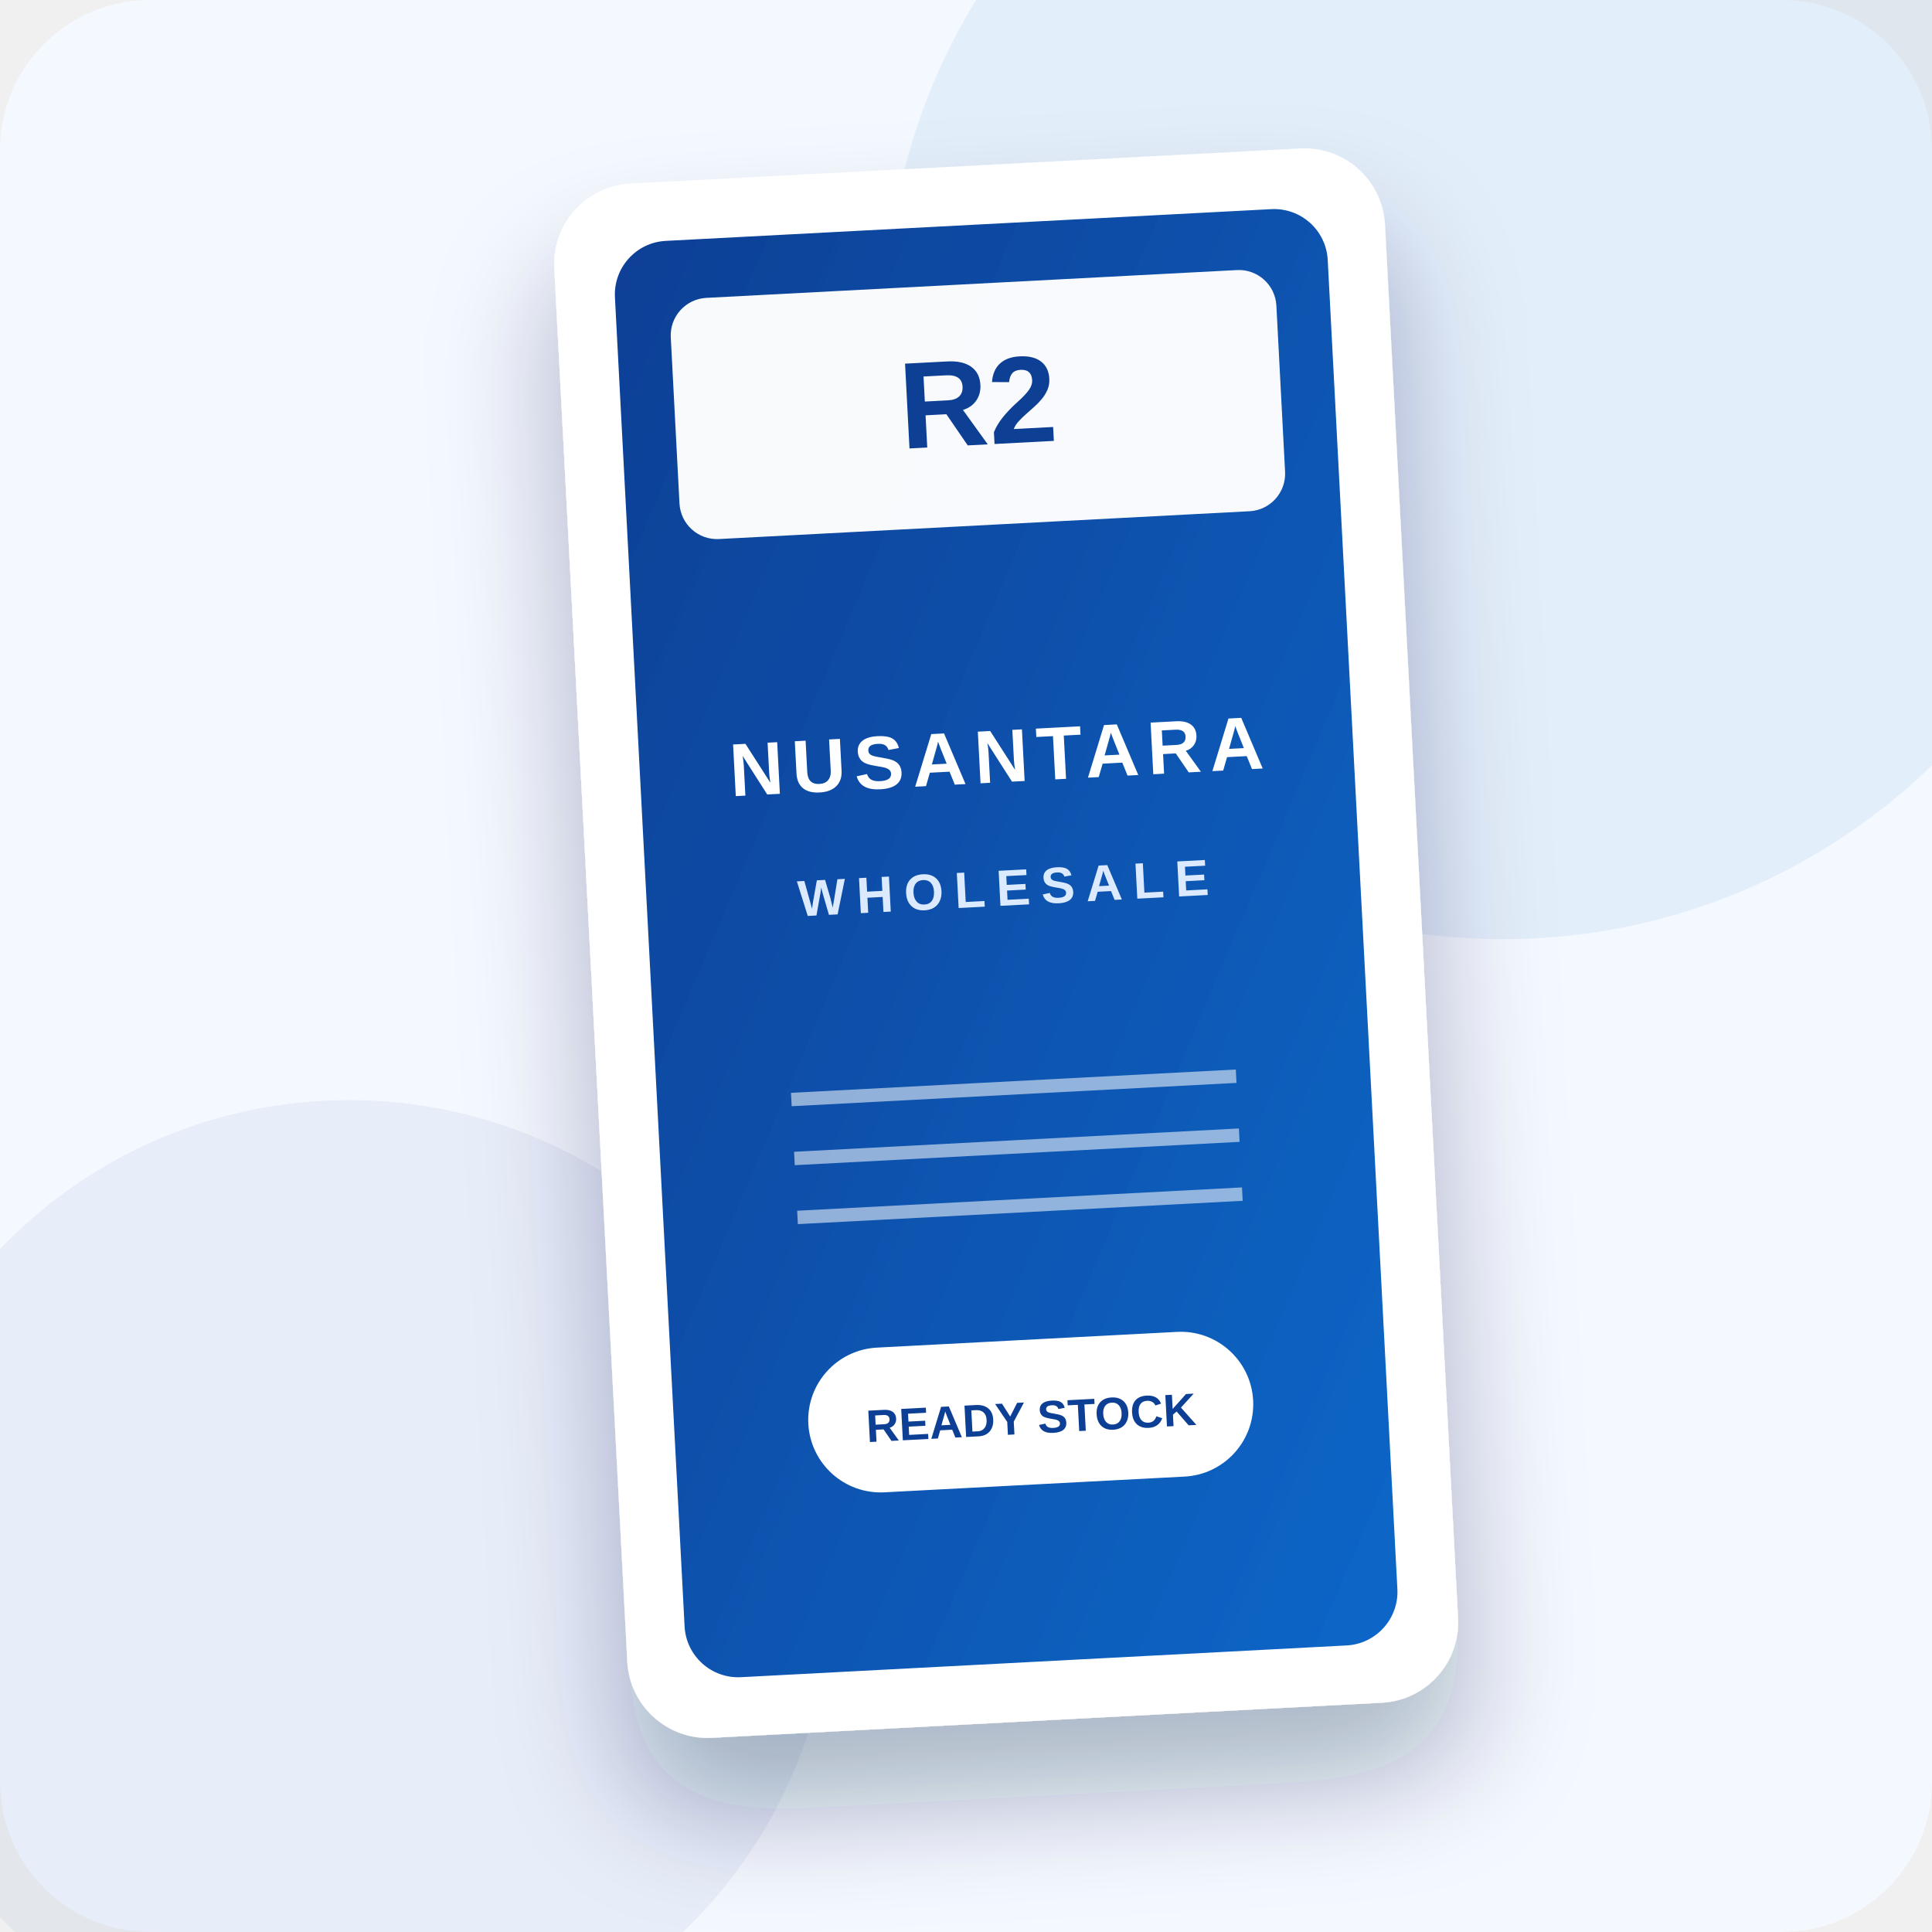
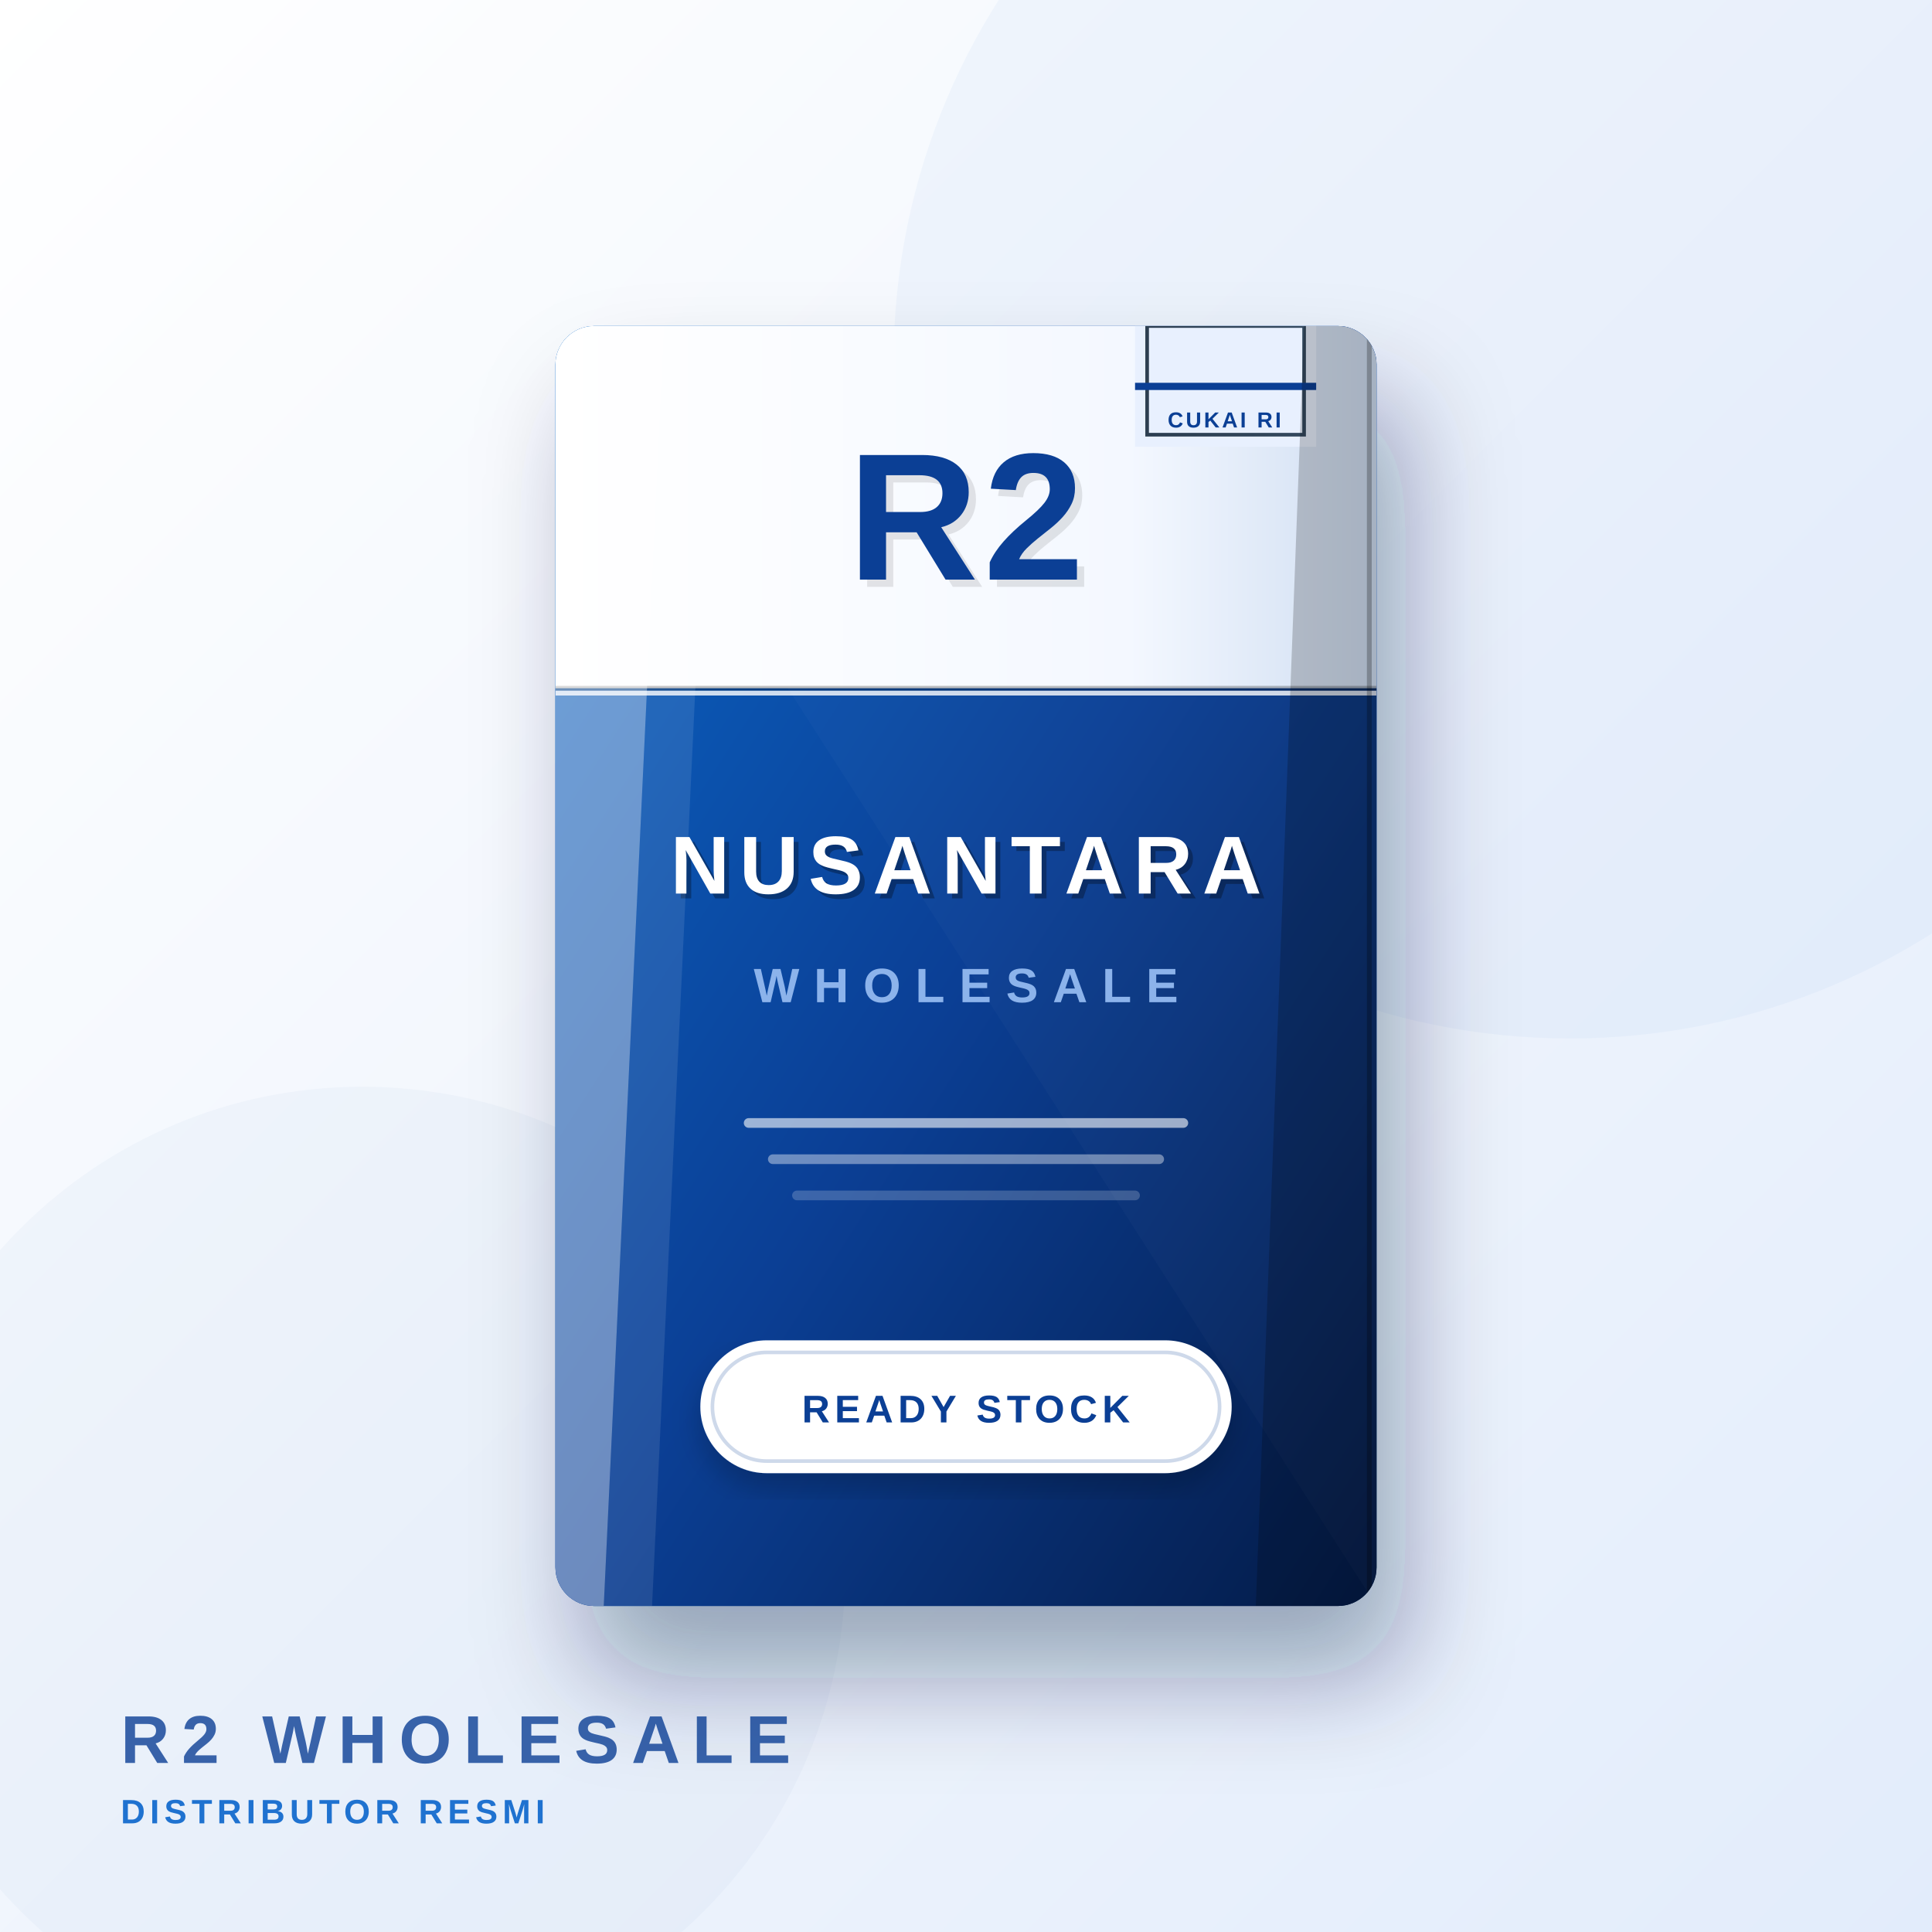
- <svg xmlns="http://www.w3.org/2000/svg" viewBox="0 0 720 720">
+ <svg xmlns="http://www.w3.org/2000/svg" viewBox="0 0 800 800" width="100%" height="100%">
  <defs>
-     <linearGradient id="bg" x1="0" y1="0" x2="1" y2="1">
-       <stop stop-color="#0b3f95" />
-       <stop offset="1" stop-color="#0b67c8" />
+     <linearGradient id="studioBg" x1="0%" y1="0%" x2="100%" y2="100%">
+       <stop offset="0%" stop-color="#ffffff" />
+       <stop offset="100%" stop-color="#e2ecfb" />
    </linearGradient>
-     <filter id="shadow">
-       <feDropShadow dx="0" dy="28" stdDeviation="22" flood-color="#061d45" flood-opacity=".3" />
+     <linearGradient id="boxBlue" x1="0%" y1="0%" x2="100%" y2="100%">
+       <stop offset="0%" stop-color="#0b67c8" />
+       <stop offset="50%" stop-color="#0b3f95" />
+       <stop offset="100%" stop-color="#041b47" />
+     </linearGradient>
+     <linearGradient id="silverLid" x1="0%" y1="0%" x2="100%" y2="0%">
+       <stop offset="0%" stop-color="#FFFFFF" />
+       <stop offset="70%" stop-color="#F4F8FF" />
+       <stop offset="100%" stop-color="#D0DEF2" />
+     </linearGradient>
+     <linearGradient id="cukaiGold" x1="0%" y1="0%" x2="100%" y2="0%">
+       <stop offset="0%" stop-color="#2c3e50" />
+       <stop offset="100%" stop-color="#34495e" />
+     </linearGradient>
+     <filter id="mainShadow" x="-20%" y="-20%" width="150%" height="150%">
+       <feDropShadow dx="12" dy="30" stdDeviation="22" flood-color="#061d45" flood-opacity="0.35" />
    </filter>
+     <filter id="badgeShadow" x="-10%" y="-10%" width="120%" height="130%">
+       <feDropShadow dx="0" dy="6" stdDeviation="6" flood-color="#000000" flood-opacity="0.2" />
+     </filter>
+     <clipPath id="boxRadius">
+       <rect x="230" y="135" width="340" height="530" rx="16" />
+     </clipPath>
  </defs>
-   <rect width="720" height="720" rx="56" fill="#f4f8ff" />
-   <circle cx="560" cy="120" r="230" fill="#1f72d0" opacity=".08" />
-   <circle cx="130" cy="590" r="180" fill="#0b3d91" opacity=".06" />
-   <g filter="url(#shadow)" transform="translate(205 70) rotate(-3)">
-     <rect width="310" height="580" rx="30" fill="#fff" />
-     <rect x="22" y="22" width="266" height="536" rx="20" fill="url(#bg)" />
-     <rect x="42" y="44" width="226" height="90" rx="14" fill="#fff" opacity=".97" />
-     <text x="155" y="104" text-anchor="middle" font-family="Arial,sans-serif" font-size="46" font-weight="900" fill="#0b3f95">R2</text>
-     <text x="155" y="230" text-anchor="middle" font-family="Arial,sans-serif" font-size="28" font-weight="800" fill="#fff" letter-spacing="3">NUSANTARA</text>
-     <text x="155" y="276" text-anchor="middle" font-family="Arial,sans-serif" font-size="19" font-weight="700" fill="#dbeafe" letter-spacing="4">WHOLESALE</text>
-     <path d="M72 344h166M72 366h166M72 388h166" stroke="#fff" stroke-width="5" opacity=".55" />
-     <rect x="72" y="438" width="166" height="54" rx="27" fill="#fff" />
-     <text x="155" y="473" text-anchor="middle" font-family="Arial,sans-serif" font-size="17" font-weight="800" fill="#0b3f95">READY STOCK</text>
+   <rect width="100%" height="100%" fill="url(#studioBg)" />
+   <circle cx="650" cy="150" r="280" fill="#1f72d0" opacity="0.04" />
+   <circle cx="150" cy="650" r="200" fill="#0b3d91" opacity="0.03" />
+   <rect x="230" y="135" width="340" height="530" rx="16" fill="url(#boxBlue)" filter="url(#mainShadow)" />
+   <g clip-path="url(#boxRadius)">
+     <rect x="230" y="135" width="340" height="530" fill="url(#boxBlue)" />
+     <path d="M 230 135 L 570 665 L 570 135 Z" fill="#ffffff" opacity="0.02" />
+     <rect x="230" y="135" width="340" height="150" fill="url(#silverLid)" />
+     <line x1="230" y1="285" x2="570" y2="285" stroke="#000000" stroke-width="2" opacity="0.25" />
+     <line x1="230" y1="287" x2="570" y2="287" stroke="#ffffff" stroke-width="2" opacity="0.8" />
+     <rect x="470" y="135" width="75" height="50" fill="#E8F0FE" />
+     <rect x="475" y="135" width="65" height="45" fill="none" stroke="url(#cukaiGold)" stroke-width="1.5" />
+     <line x1="470" y1="160" x2="545" y2="160" stroke="#0b3f95" stroke-width="3" />
+     <text x="507" y="177" font-family="Arial, sans-serif" font-size="9" font-weight="900" fill="#0b3f95" text-anchor="middle" letter-spacing="1">CUKAI RI</text>
+     <text x="403" y="243" font-family="Arial, sans-serif" font-size="75" font-weight="900" fill="#000000" opacity="0.1" text-anchor="middle" letter-spacing="2">R2</text>
+     <text x="400" y="240" font-family="Arial, sans-serif" font-size="75" font-weight="900" fill="#0b3f95" text-anchor="middle" letter-spacing="2">R2</text>
+     <text x="402" y="372" font-family="Arial, sans-serif" font-size="34" font-weight="900" fill="#000000" opacity="0.3" text-anchor="middle" letter-spacing="4">NUSANTARA</text>
+     <text x="400" y="370" font-family="Arial, sans-serif" font-size="34" font-weight="900" fill="#ffffff" text-anchor="middle" letter-spacing="4">NUSANTARA</text>
+     <text x="400" y="415" font-family="Arial, sans-serif" font-size="20" font-weight="800" fill="#8cb3eb" text-anchor="middle" letter-spacing="6">WHOLESALE</text>
+     <line x1="310" y1="465" x2="490" y2="465" stroke="#ffffff" stroke-width="4" stroke-linecap="round" opacity="0.6" />
+     <line x1="320" y1="480" x2="480" y2="480" stroke="#ffffff" stroke-width="4" stroke-linecap="round" opacity="0.4" />
+     <line x1="330" y1="495" x2="470" y2="495" stroke="#ffffff" stroke-width="4" stroke-linecap="round" opacity="0.2" />
+     <rect x="290" y="555" width="220" height="55" rx="27.5" fill="#ffffff" filter="url(#badgeShadow)" />
+     <rect x="295" y="560" width="210" height="45" rx="22.5" fill="none" stroke="#0b3f95" stroke-width="1.5" opacity="0.2" />
+     <text x="400" y="589" font-family="Arial, sans-serif" font-size="16" font-weight="900" fill="#0b3f95" text-anchor="middle" letter-spacing="2">READY STOCK</text>
+     <path d="M 230 135 L 275 135 L 250 665 L 230 665 Z" fill="#ffffff" opacity="0.4" />
+     <path d="M 275 135 L 295 135 L 270 665 L 250 665 Z" fill="#ffffff" opacity="0.1" />
+     <path d="M 540 135 L 570 135 L 570 665 L 520 665 Z" fill="#000000" opacity="0.2" />
+     <line x1="567" y1="135" x2="567" y2="665" stroke="#000000" stroke-width="2" opacity="0.25" />
  </g>
+   <text x="50" y="730" font-family="Arial, sans-serif" font-size="28" font-weight="900" letter-spacing="5" fill="#0b3f95" opacity="0.8">R2 WHOLESALE</text>
+   <text x="50" y="755" font-family="Arial, sans-serif" font-size="14" font-weight="700" letter-spacing="2" fill="#1f72d0">DISTRIBUTOR RESMI</text>
</svg>
